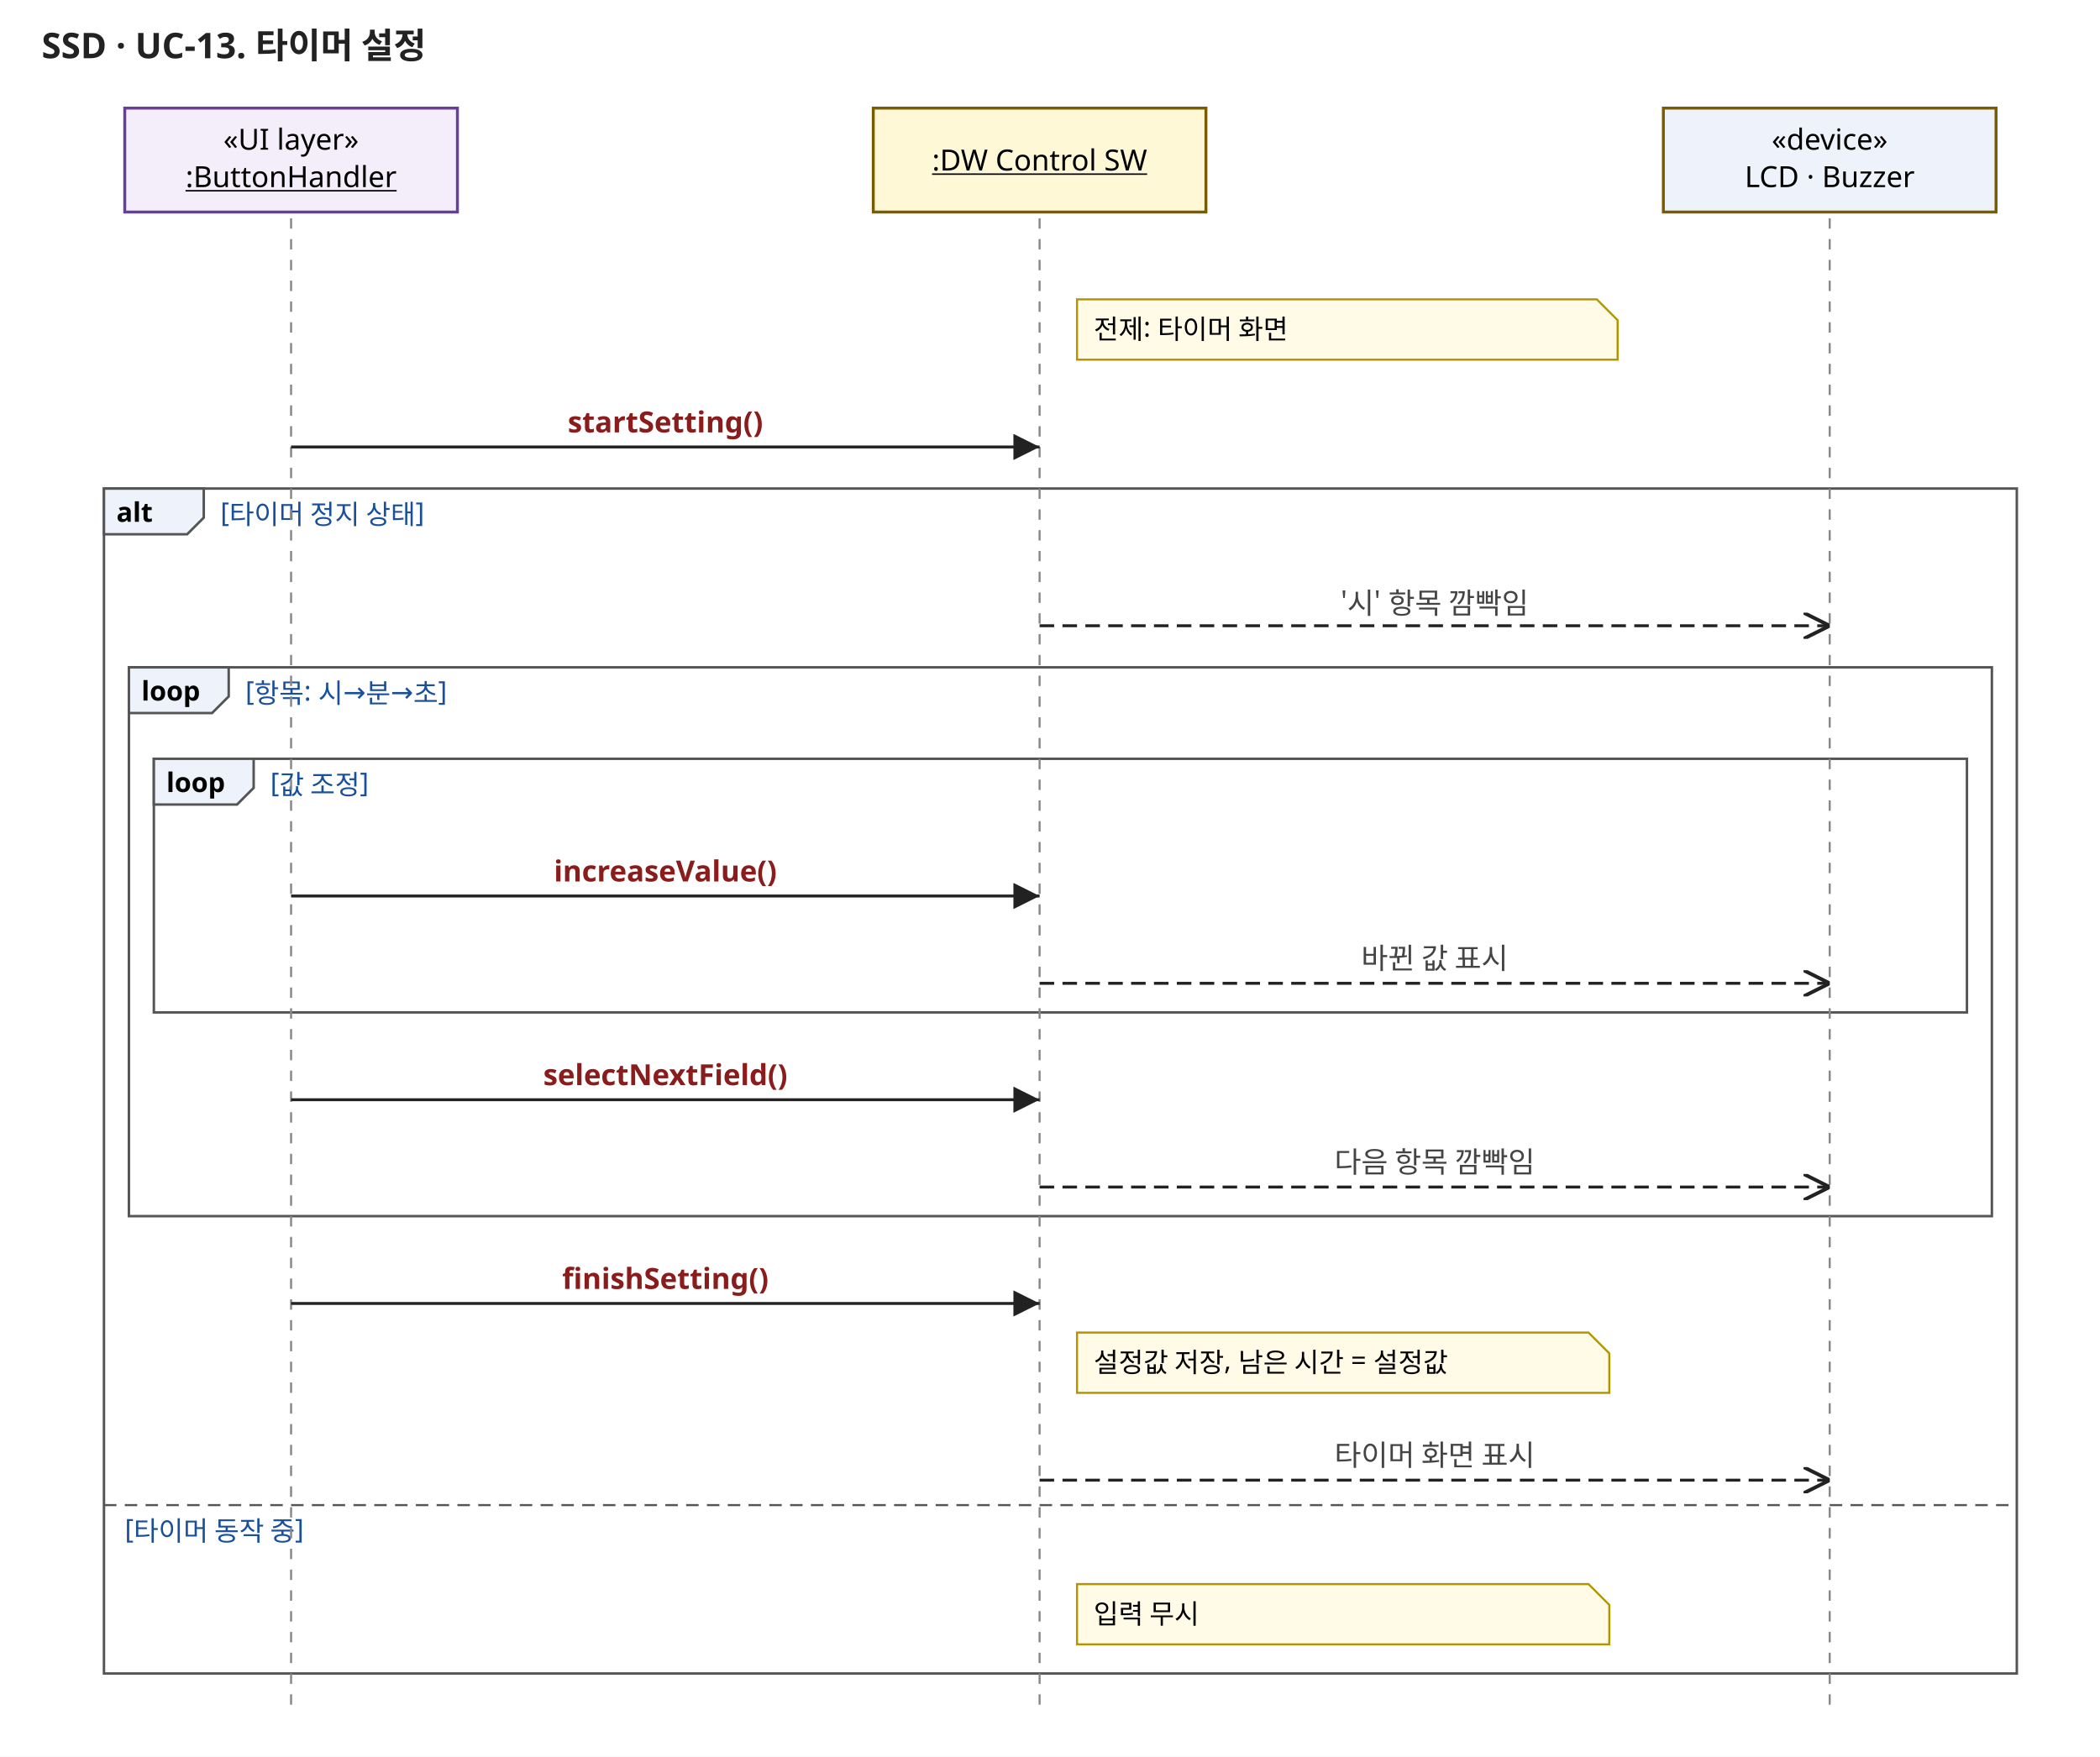
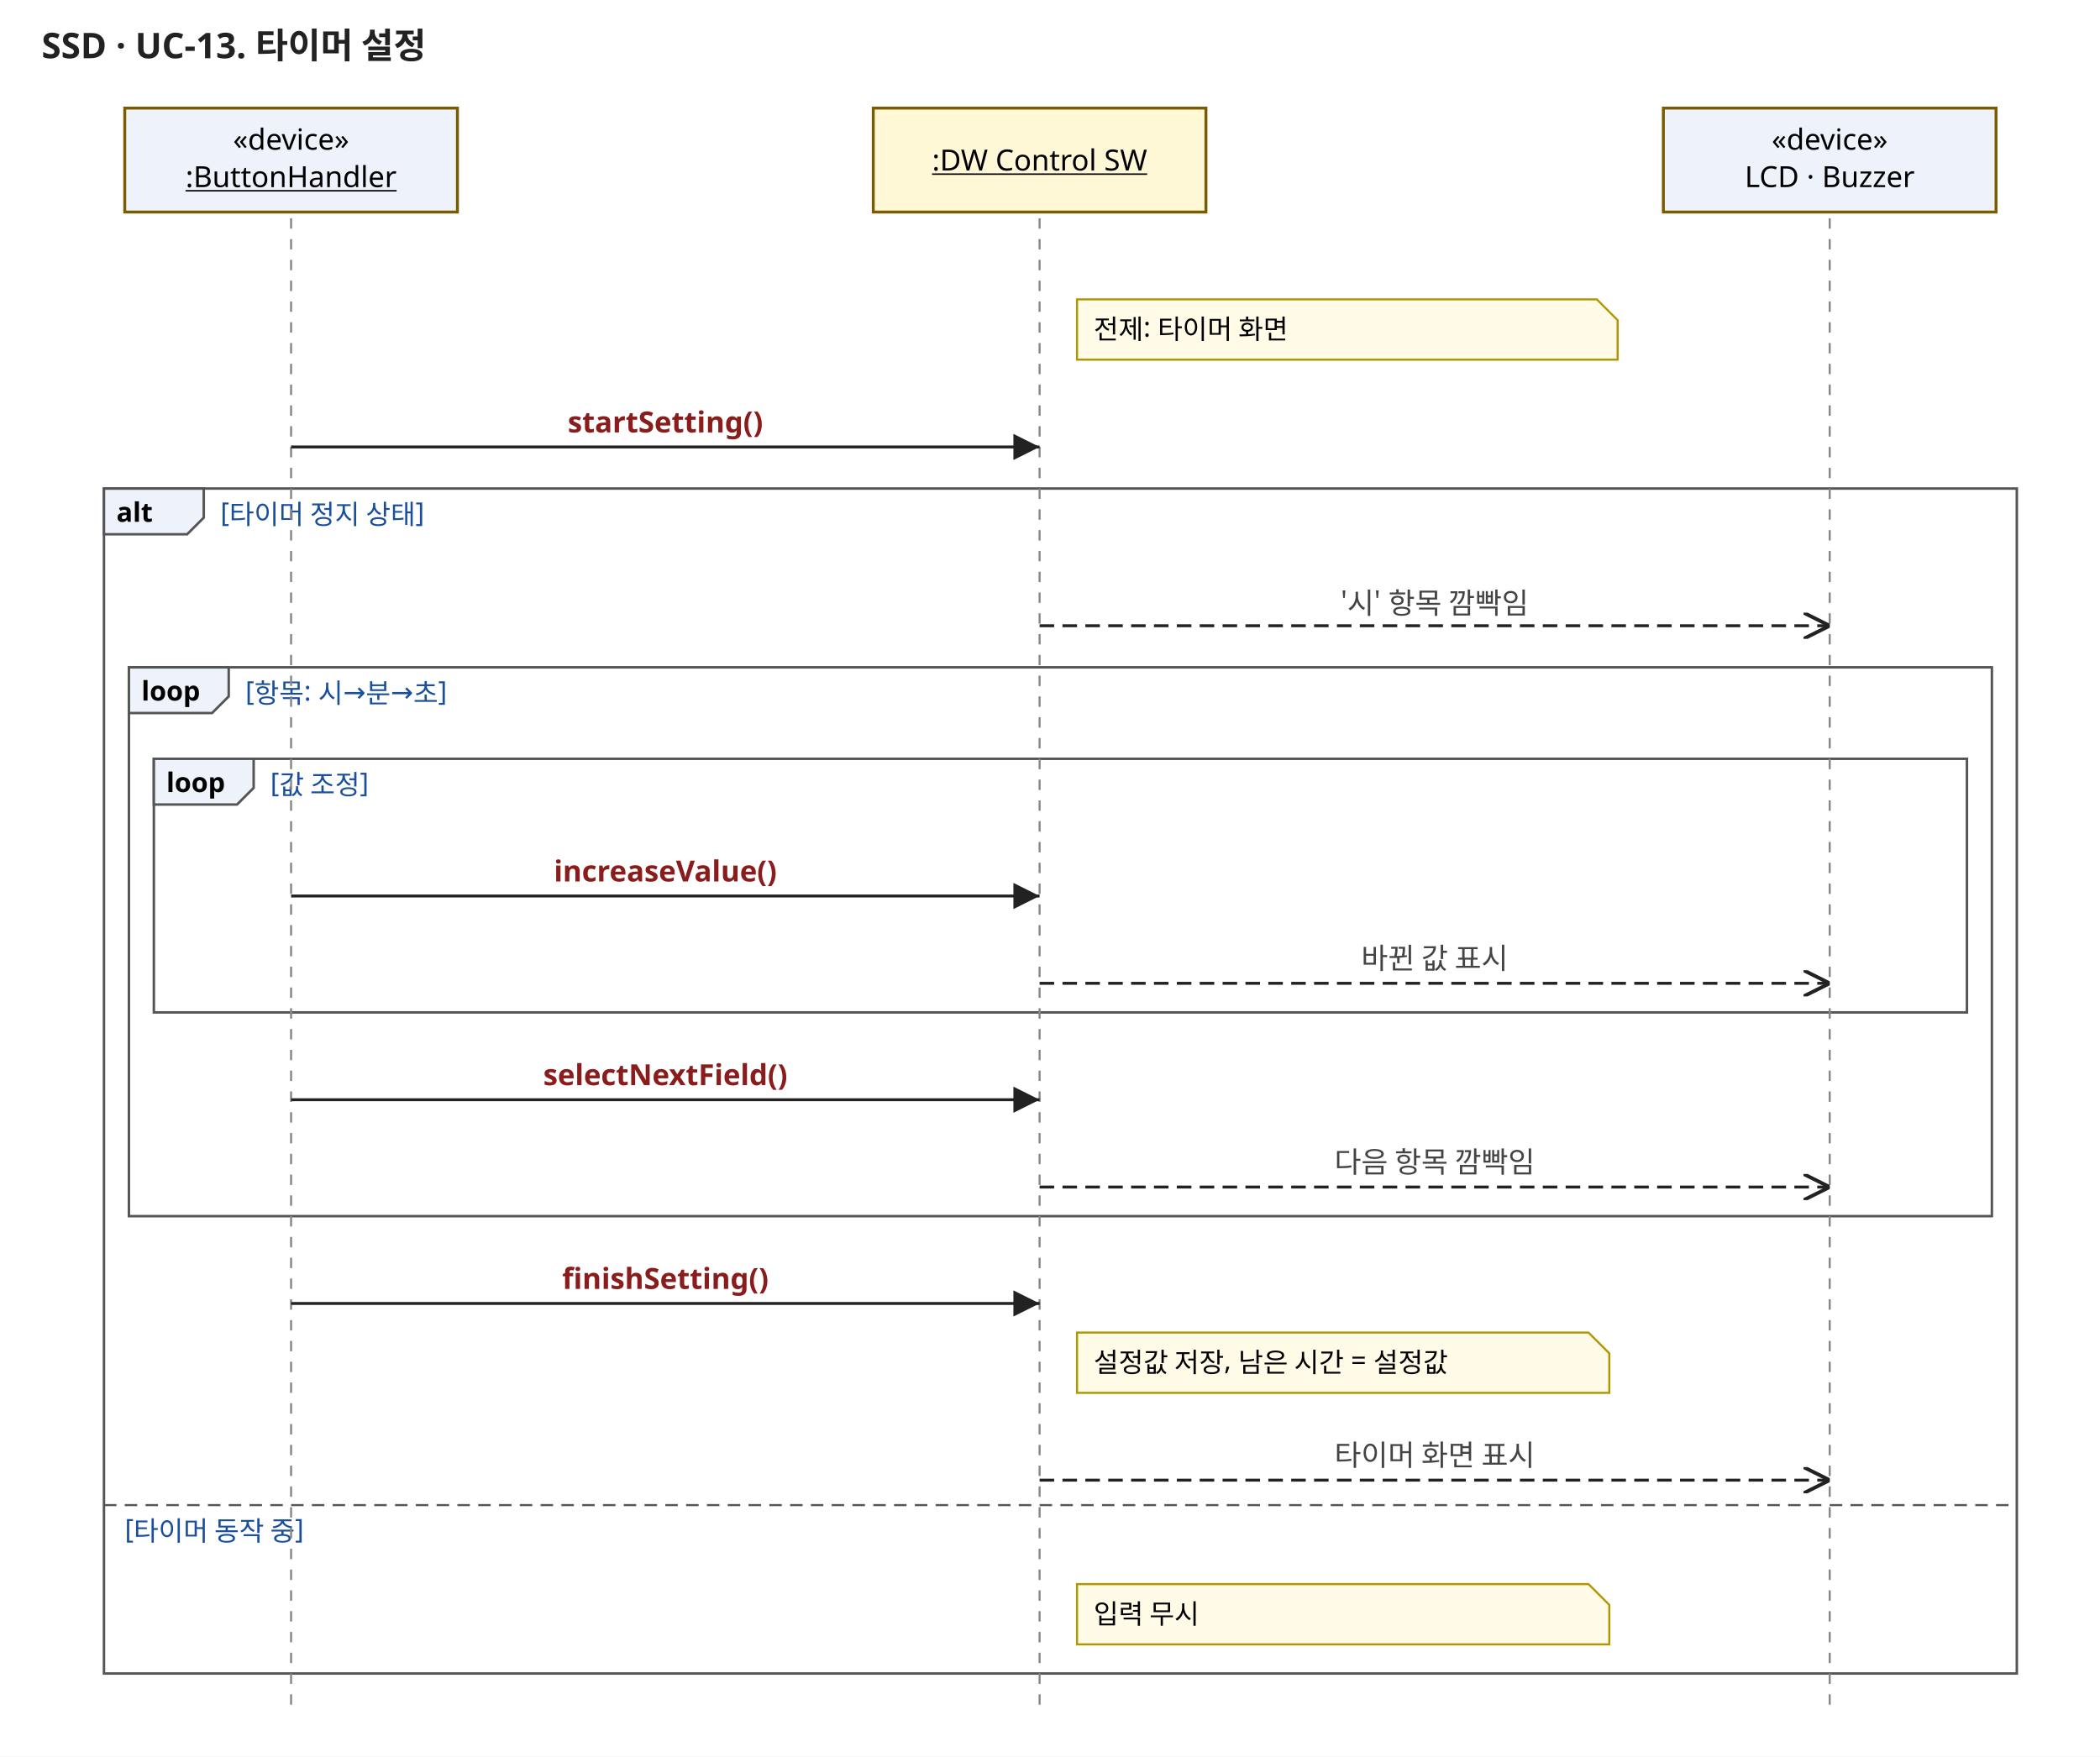
<svg xmlns="http://www.w3.org/2000/svg" width="1010" height="845" viewBox="0 0 1010 845" font-family="Malgun Gothic, Apple SD Gothic Neo, Noto Sans KR, WenQuanYi Zen Hei, sans-serif">
  <defs>
    <marker id="fill" viewBox="0 0 10 10" refX="10" refY="5" markerWidth="9" markerHeight="9" orient="auto">
      <path d="M0,0 L10,5 L0,10 z" fill="#222" />
    </marker>
    <marker id="open" viewBox="0 0 10 10" refX="10" refY="5" markerWidth="9" markerHeight="9" orient="auto">
      <path d="M0,0 L10,5 L0,10" fill="none" stroke="#222" stroke-width="1.4" />
    </marker>
  </defs>
  <rect width="1010" height="845" fill="#fff" />
  <text x="20" y="28" font-size="17" font-weight="bold" fill="#222">SSD · UC-13. 타이머 설정</text>
  <rect x="74" y="365" width="872" height="122" fill="none" stroke="#555" stroke-width="1.2" />
  <path d="M74,365 h48 v14 l-8,8 h-40 z" fill="#eef2fa" stroke="#555" stroke-width="1.2" />
  <text x="80" y="381" font-size="13" font-weight="bold">loop</text>
  <text x="130" y="381" font-size="13" fill="#1a4f9c">[값 조정]</text>
  <rect x="62" y="321" width="896" height="264" fill="none" stroke="#555" stroke-width="1.2" />
  <path d="M62,321 h48 v14 l-8,8 h-40 z" fill="#eef2fa" stroke="#555" stroke-width="1.2" />
  <text x="68" y="337" font-size="13" font-weight="bold">loop</text>
  <text x="118" y="337" font-size="13" fill="#1a4f9c">[항목: 시→분→초]</text>
  <rect x="50" y="235" width="920" height="570" fill="none" stroke="#555" stroke-width="1.2" />
  <path d="M50,235 h48 v14 l-8,8 h-40 z" fill="#eef2fa" stroke="#555" stroke-width="1.2" />
  <text x="56" y="251" font-size="13" font-weight="bold">alt</text>
  <text x="106" y="251" font-size="13" fill="#1a4f9c">[타이머 정지 상태]</text>
  <line x1="50" y1="724" x2="970" y2="724" stroke="#555" stroke-dasharray="6 4" />
  <text x="60" y="740" font-size="13" fill="#1a4f9c">[타이머 동작 중]</text>
  <line x1="140" y1="105" x2="140" y2="825" stroke="#888" stroke-dasharray="5 5" />
-   <rect x="60" y="52" width="160" height="50" fill="#f3eefa" stroke="#6a3d9a" stroke-width="1.4" />
-   <text x="140" y="72" text-anchor="middle" font-size="14">«UI layer»</text>
+   <rect x="60" y="52" width="160" height="50" fill="#eef2fa" stroke="#7a5c00" stroke-width="1.4" />
+   <text x="140" y="72" text-anchor="middle" font-size="14">«device»</text>
  <text x="140" y="90" text-anchor="middle" font-size="14" text-decoration="underline">:ButtonHandler</text>
  <line x1="500" y1="105" x2="500" y2="825" stroke="#888" stroke-dasharray="5 5" />
  <rect x="420" y="52" width="160" height="50" fill="#fff8d6" stroke="#7a5c00" stroke-width="1.4" />
  <text x="500" y="82" text-anchor="middle" font-size="14" text-decoration="underline">:DW Control SW</text>
  <line x1="880" y1="105" x2="880" y2="825" stroke="#888" stroke-dasharray="5 5" />
  <rect x="800" y="52" width="160" height="50" fill="#eef2fa" stroke="#7a5c00" stroke-width="1.4" />
  <text x="880" y="72" text-anchor="middle" font-size="14">«device»</text>
  <text x="880" y="90" text-anchor="middle" font-size="14">LCD · Buzzer</text>
  <path d="M518,144 h250 l10,10 v19 h-260 z" fill="#fffbe6" stroke="#b39500" />
  <text x="526" y="163" font-size="13">전제: 타이머 화면</text>
  <line x1="140" y1="215" x2="500" y2="215" stroke="#222" stroke-width="1.4" marker-end="url(#fill)" />
  <text x="320.0" y="208" text-anchor="middle" font-size="14" font-weight="bold" fill="#8a1c1c">startSetting()</text>
  <line x1="500" y1="301" x2="880" y2="301" stroke="#222" stroke-width="1.4" stroke-dasharray="7 4" marker-end="url(#open)" />
  <text x="690.0" y="294" text-anchor="middle" font-size="14" font-weight="normal" fill="#444">'시' 항목 깜빡임</text>
  <line x1="140" y1="431" x2="500" y2="431" stroke="#222" stroke-width="1.4" marker-end="url(#fill)" />
  <text x="320.0" y="424" text-anchor="middle" font-size="14" font-weight="bold" fill="#8a1c1c">increaseValue()</text>
  <line x1="500" y1="473" x2="880" y2="473" stroke="#222" stroke-width="1.4" stroke-dasharray="7 4" marker-end="url(#open)" />
  <text x="690.0" y="466" text-anchor="middle" font-size="14" font-weight="normal" fill="#444">바뀐 값 표시</text>
  <line x1="140" y1="529" x2="500" y2="529" stroke="#222" stroke-width="1.4" marker-end="url(#fill)" />
  <text x="320.0" y="522" text-anchor="middle" font-size="14" font-weight="bold" fill="#8a1c1c">selectNextField()</text>
  <line x1="500" y1="571" x2="880" y2="571" stroke="#222" stroke-width="1.4" stroke-dasharray="7 4" marker-end="url(#open)" />
  <text x="690.0" y="564" text-anchor="middle" font-size="14" font-weight="normal" fill="#444">다음 항목 깜빡임</text>
  <line x1="140" y1="627" x2="500" y2="627" stroke="#222" stroke-width="1.4" marker-end="url(#fill)" />
  <text x="320.0" y="620" text-anchor="middle" font-size="14" font-weight="bold" fill="#8a1c1c">finishSetting()</text>
  <path d="M518,641 h246 l10,10 v19 h-256 z" fill="#fffbe6" stroke="#b39500" />
  <text x="526" y="660" font-size="13">설정값 저장, 남은 시간 = 설정값</text>
  <line x1="500" y1="712" x2="880" y2="712" stroke="#222" stroke-width="1.4" stroke-dasharray="7 4" marker-end="url(#open)" />
  <text x="690.0" y="705" text-anchor="middle" font-size="14" font-weight="normal" fill="#444">타이머 화면 표시</text>
  <path d="M518,762 h246 l10,10 v19 h-256 z" fill="#fffbe6" stroke="#b39500" />
  <text x="526" y="781" font-size="13">입력 무시</text>
</svg>
